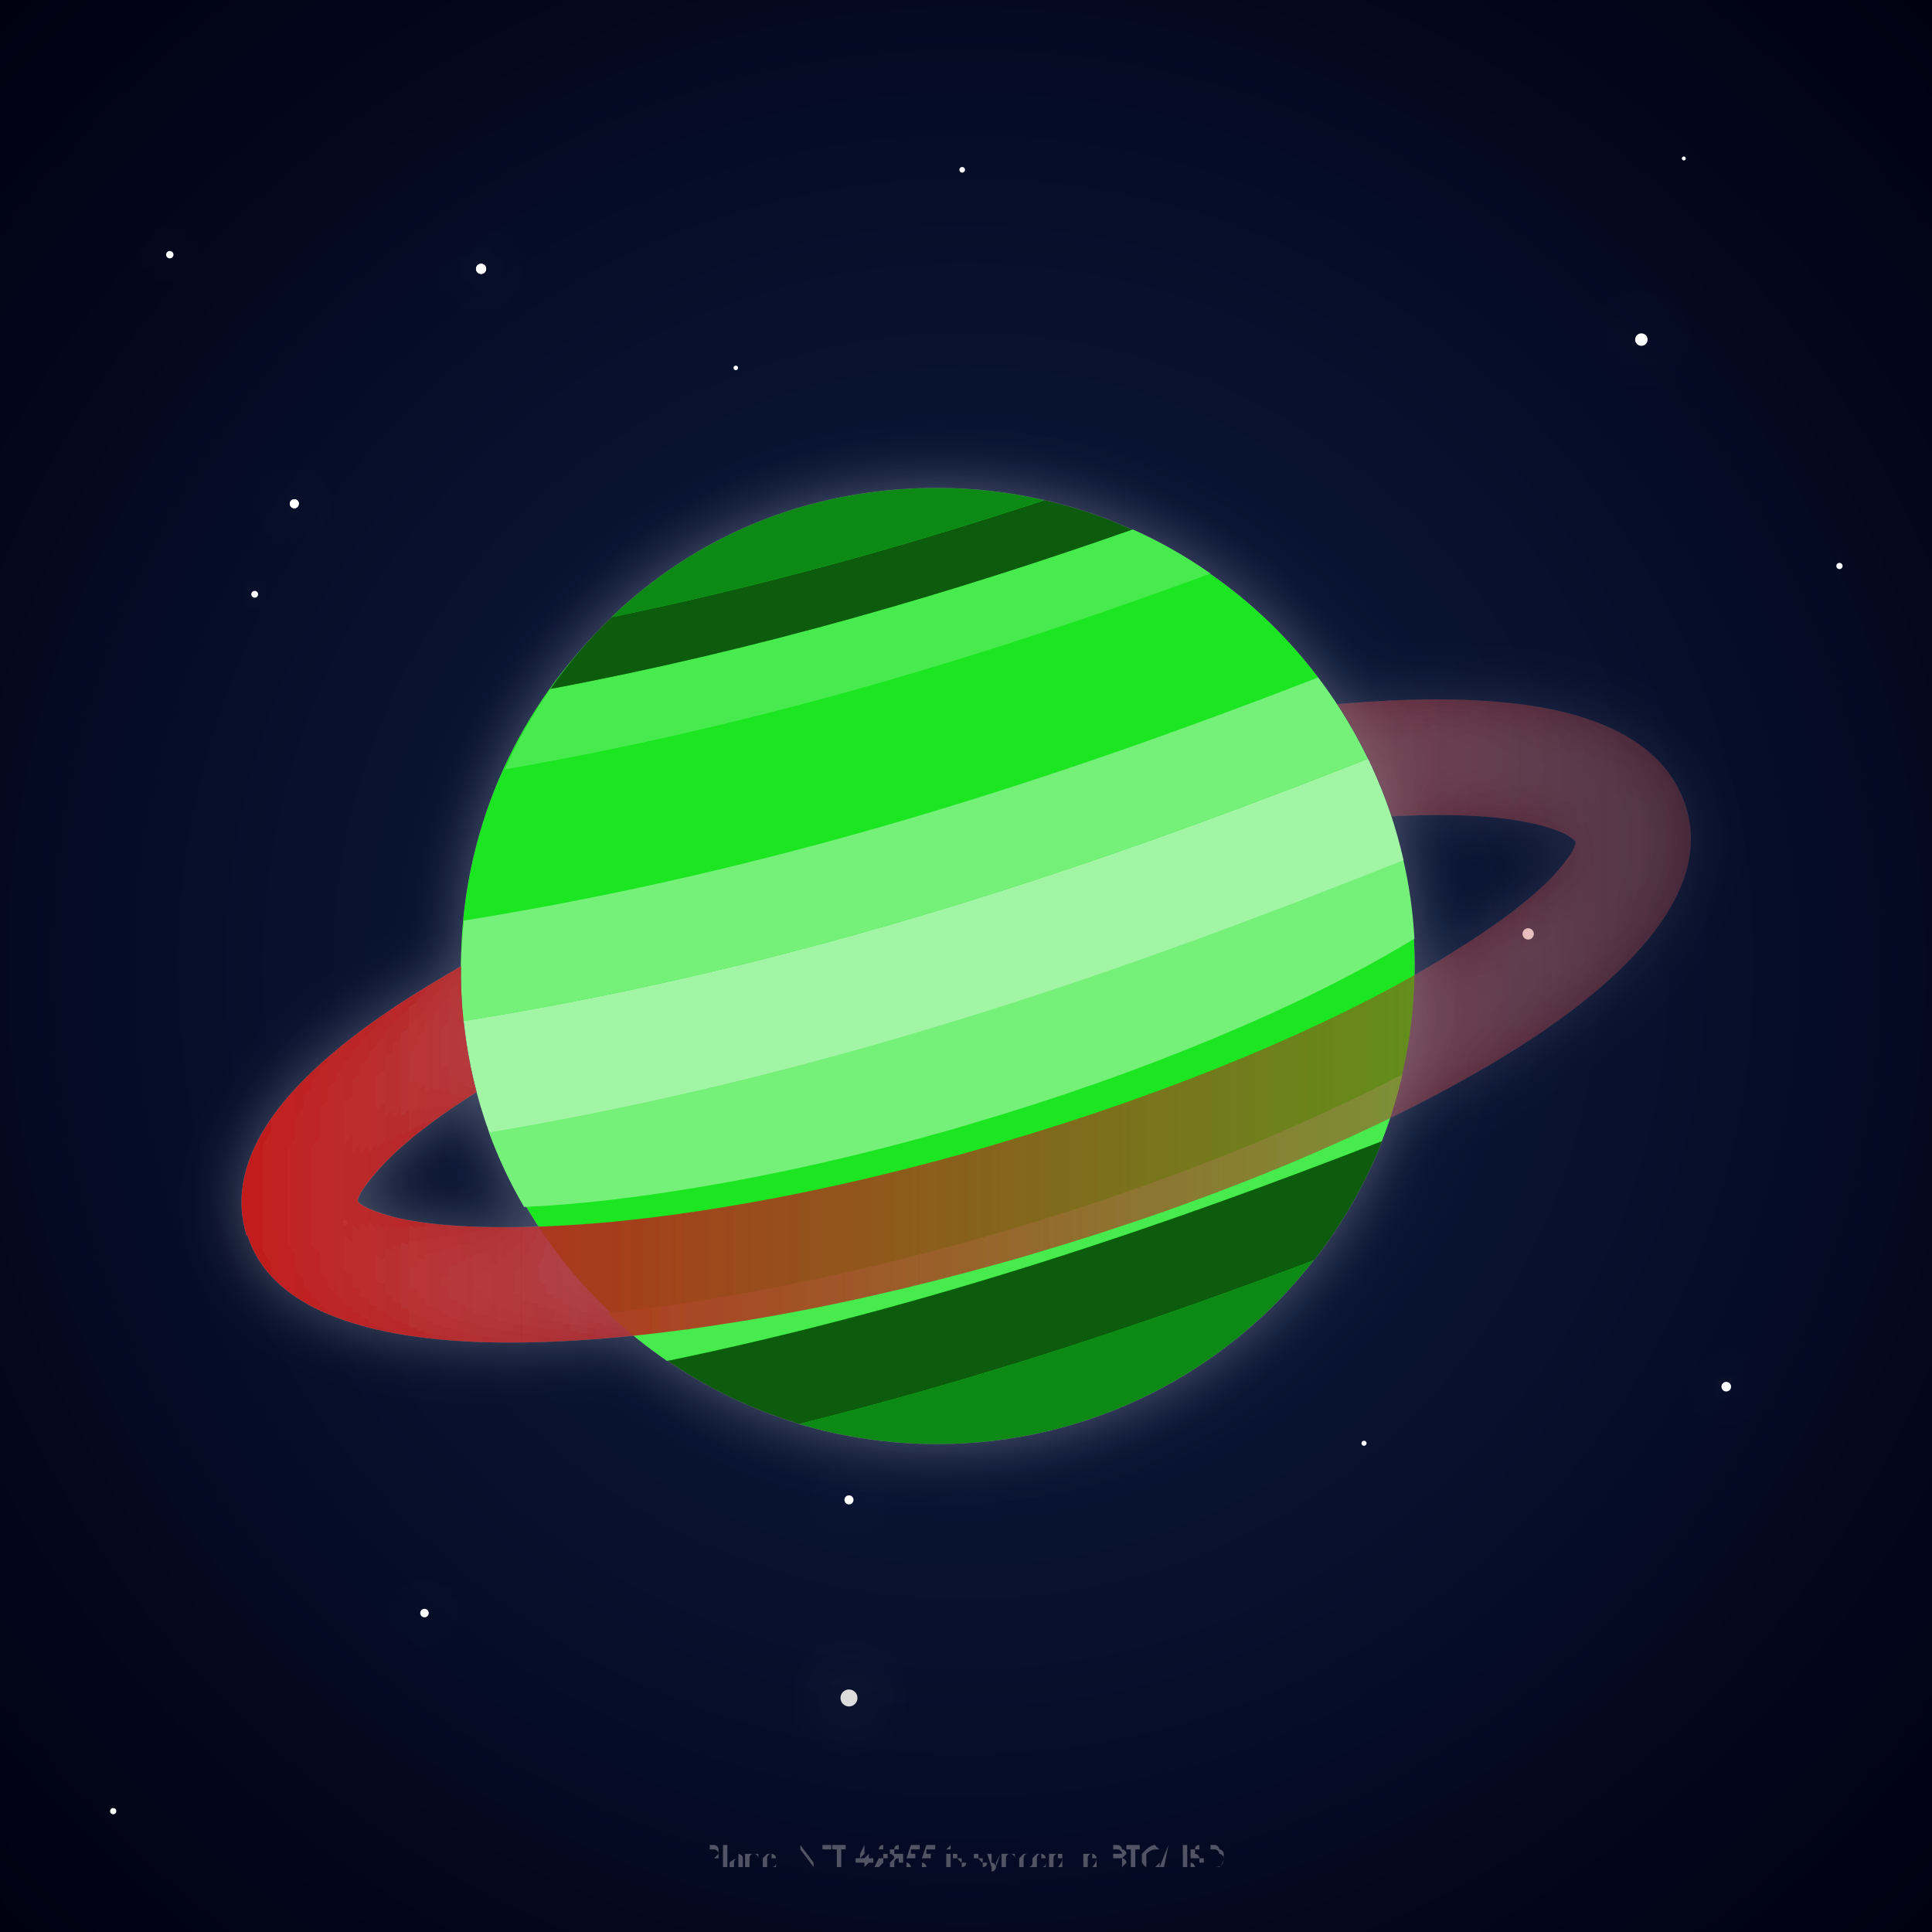
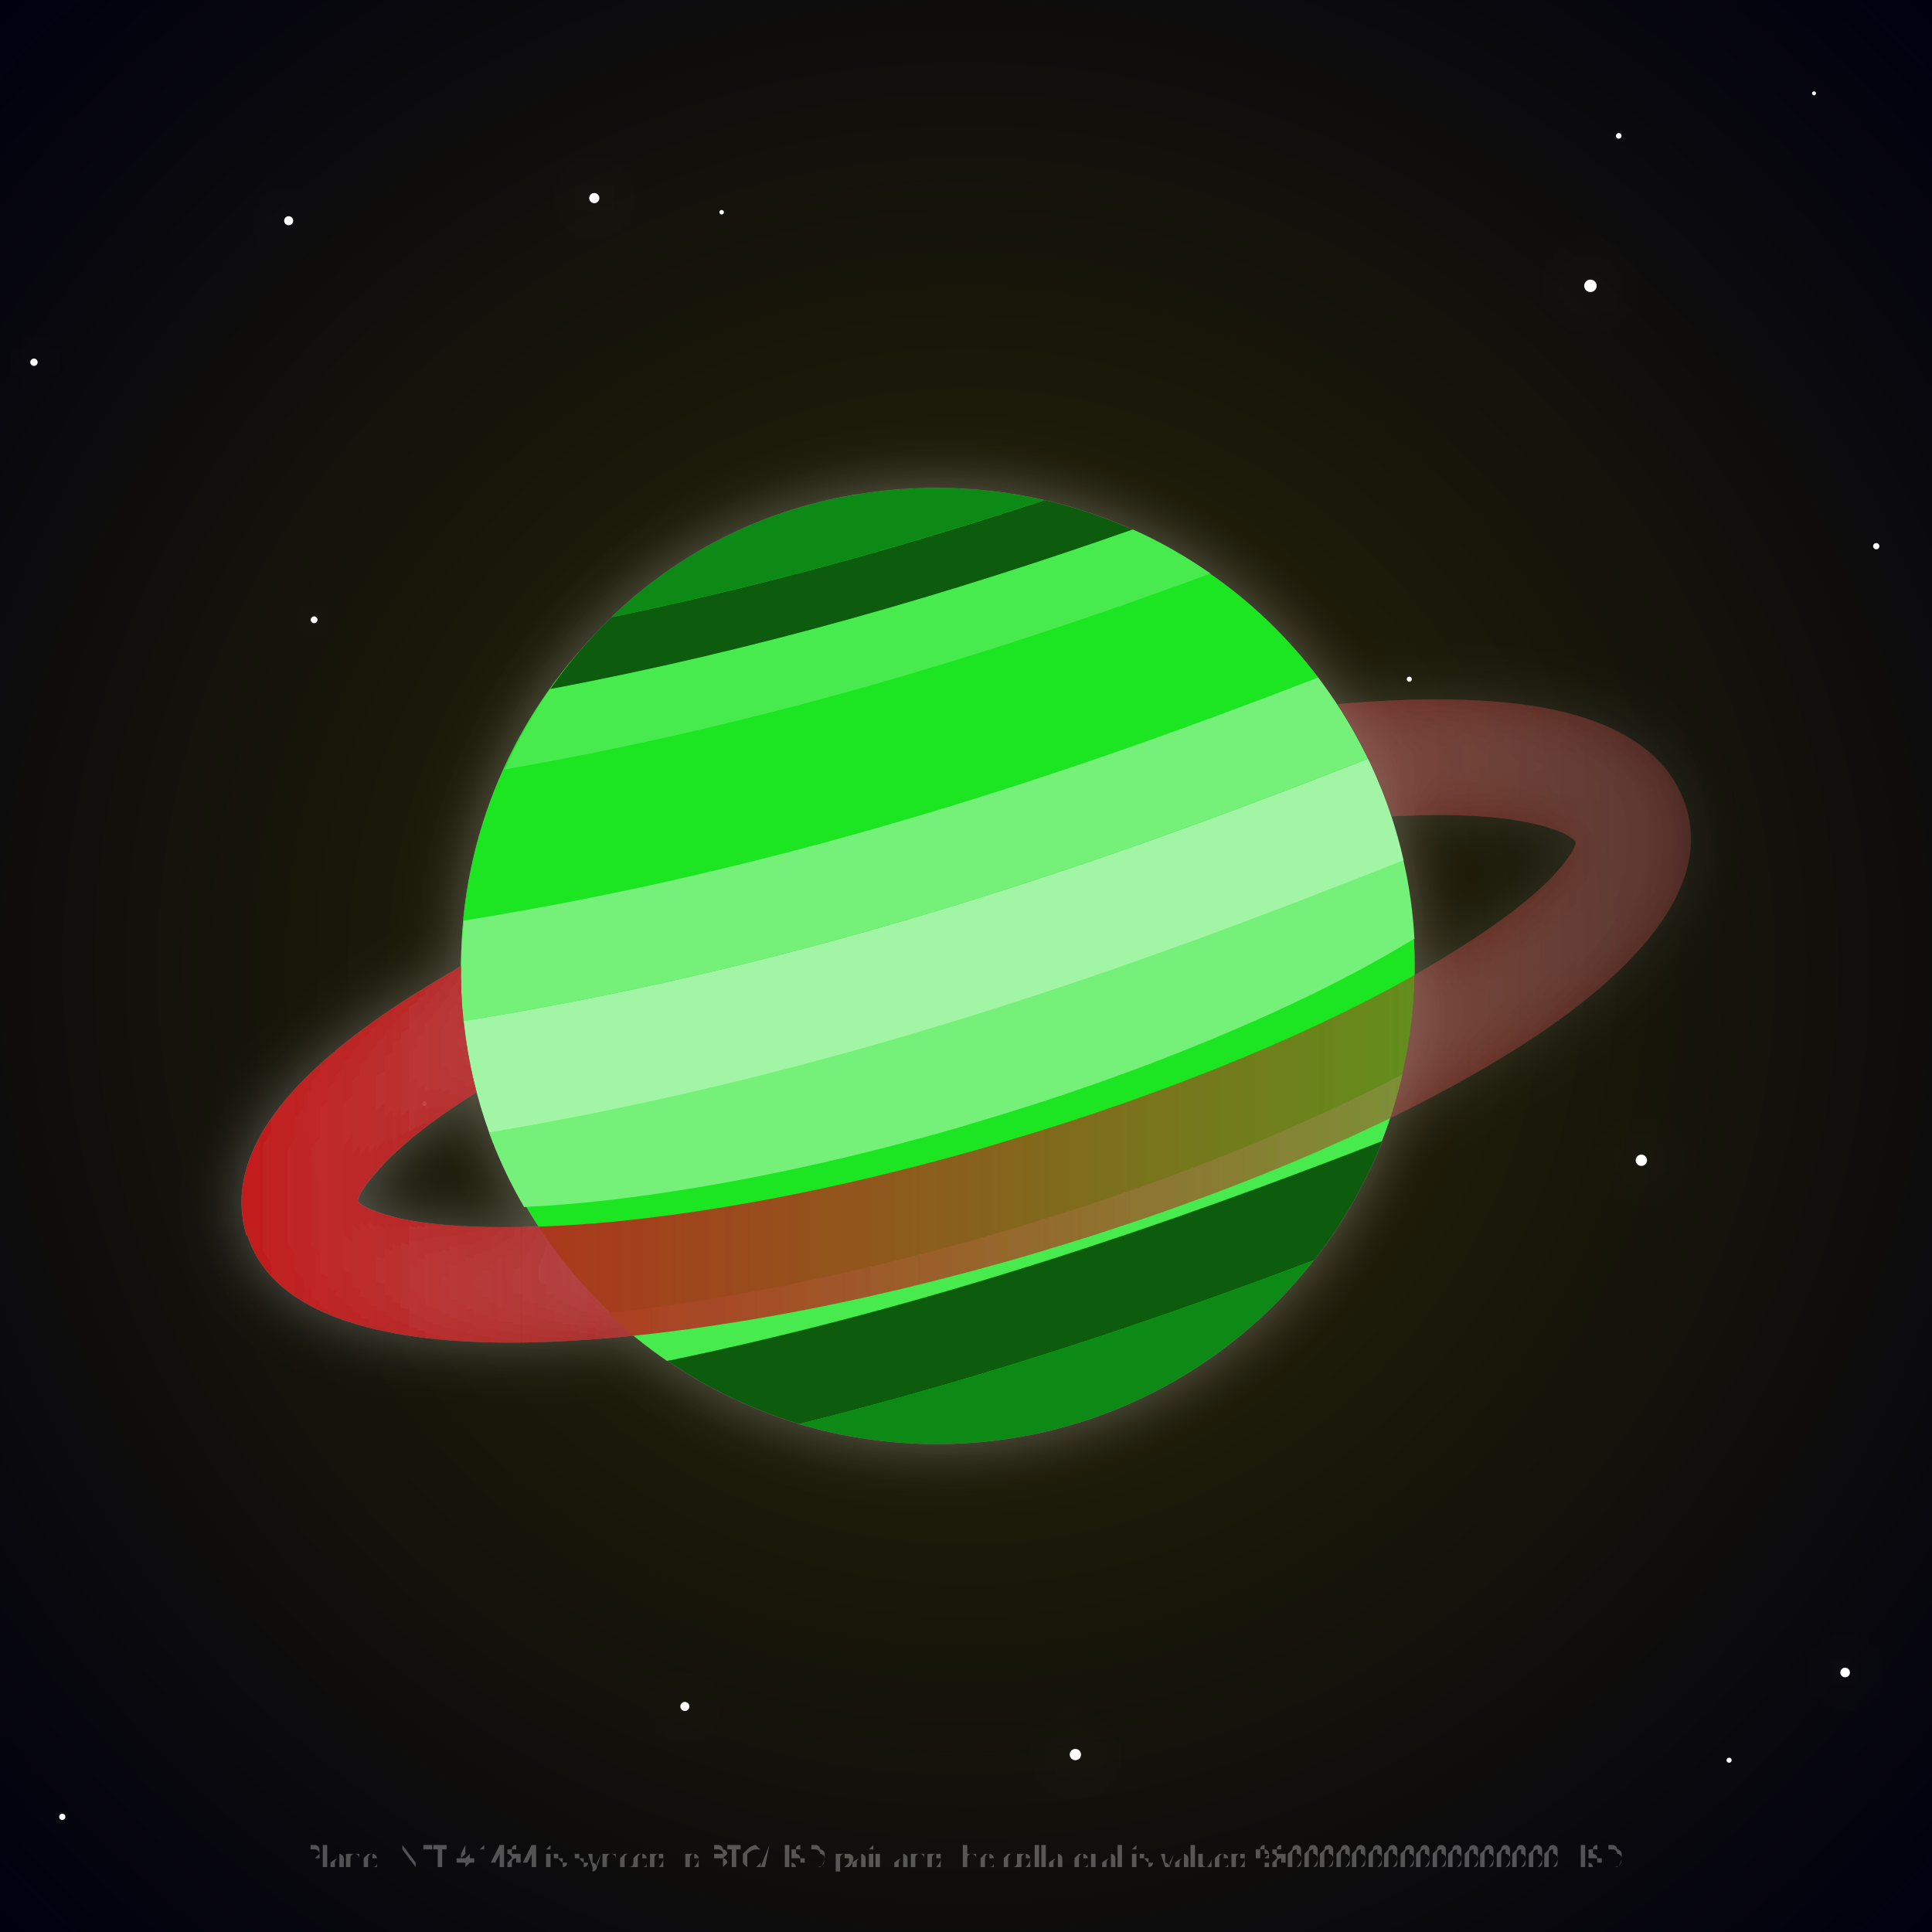
<svg xmlns="http://www.w3.org/2000/svg" width="6.827in" height="6.827in" viewBox="0 0 6.827 6.827" xml:space="preserve" style="shape-rendering:geometricPrecision;text-rendering:geometricPrecision;image-rendering:optimizeQuality;fill-rule:evenodd;clip-rule:evenodd">
  <defs>
-     <style type="text/css">.fil0 { fill: hsl(122, 80%, 50%) }.fil1 { fill: hsl(122, 80%, 30%) }.fil2 { fill: hsl(122, 80%, 20%) }.fil3 { fill: hsl(122, 80%, 60%) }.fil4 { fill: hsl(122, 80%, 70%) }.fil5 { fill: hsl(122, 80%, 80%) }.fil7 { fill: none }</style>
+     <style type="text/css">.fil0{fill:hsl(122,80%,50%)}.fil1{fill:hsl(122,80%,30%)}.fil2{fill:hsl(122,80%,20%)}.fil3{fill:hsl(122,80%,60%)}.fil4{fill:hsl(122,80%,70%)}.fil5{fill:hsl(122,80%,80%)}.fil7{fill:none}</style>
    <linearGradient id="ringGradient" x1="0%" y1="0%" x2="100%" y2="0%">
      <stop offset="0%" stop-color="#c31a1a" />
      <stop offset="100%" stop-color="rgba(195,26,26,0.3)" />
    </linearGradient>
    <radialGradient id="bgGradient" cx="50%" cy="50%" r="70%">
-       <stop offset="0%" stop-color="#0e204a" />
+       <stop offset="0%" stop-color="#2e2b03" />
      <stop offset="100%" stop-color="#000010" />
    </radialGradient>
    <filter id="glow" x="-50%" y="-50%" width="200%" height="200%">
      <feDropShadow dx="0" dy="0" stdDeviation="0.02" flood-color="white" flood-opacity="0.8" />
      <feDropShadow dx="0" dy="0" stdDeviation="0.1" flood-color="white" flood-opacity="0.4" />
    </filter>
    <filter id="glow-planet" x="-10%" y="-10%" width="200%" height="200%">
      <feDropShadow dx="0" dy="0" stdDeviation="0.1" flood-color="#ffffff" flood-opacity="0.3" />
    </filter>
  </defs>
  <rect width="6.827" height="6.827" fill="url(#bgGradient)" />
  <g fill="white" filter="url(#glow)">
-     <circle cx="1.04" cy="1.78" r="0.016">
-       <animate attributeName="opacity" values="0.3;1;0.3" dur="3.1s" repeatCount="indefinite" />
-       <animate attributeName="cx" values="1.04;1.10;1.04" dur="10s" repeatCount="indefinite" />
-       <animate attributeName="cy" values="1.78;1.83;1.78" dur="12s" repeatCount="indefinite" />
+     <circle cx="5.8" cy="4.1" r="0.020">
+       <animate attributeName="opacity" values="0.3;1;0.3" dur="4.1s" repeatCount="indefinite" />
+       <animate attributeName="cx" values="5.8;5.77;5.82;5.85;5.8" dur="14s" repeatCount="indefinite" />
+       <animate attributeName="cy" values="4.1;4.12;4.05;4.08;4.1" dur="16s" repeatCount="indefinite" />
    </circle>
-     <circle cx="3.12" cy="2.03" r="0.013">
-       <animate attributeName="opacity" values="0.3;0.9;0.3" dur="3.6s" repeatCount="indefinite" />
-       <animate attributeName="cx" values="3.12;3.15;3.12" dur="8s" repeatCount="indefinite" />
-       <animate attributeName="cy" values="2.03;2.00;2.03" dur="7s" repeatCount="indefinite" />
+     <circle cx="2.1" cy="0.7" r="0.018">
+       <animate attributeName="opacity" values="0.4;1;0.4" dur="5.1s" repeatCount="indefinite" />
+       <animate attributeName="cx" values="2.1;2.15;2.08;2.13;2.1" dur="10s" repeatCount="indefinite" />
+       <animate attributeName="cy" values="0.7;0.68;0.72;0.69;0.7" dur="9s" repeatCount="indefinite" />
    </circle>
-     <circle cx="5.40" cy="3.30" r="0.020">
-       <animate attributeName="opacity" values="0.3;1;0.3" dur="3.9s" repeatCount="indefinite" />
-       <animate attributeName="cx" values="5.40;5.43;5.40" dur="13s" repeatCount="indefinite" />
-       <animate attributeName="cy" values="3.30;3.35;3.30" dur="15s" repeatCount="indefinite" />
+     <circle cx="1.5" cy="3.9" r="0.008">
+       <animate attributeName="opacity" values="0.4;1;0.4" dur="4.8s" repeatCount="indefinite" />
+       <animate attributeName="cx" values="1.5;1.52;1.47;1.54;1.5" dur="13s" repeatCount="indefinite" />
+       <animate attributeName="cy" values="3.9;3.88;3.94;3.92;3.9" dur="15s" repeatCount="indefinite" />
    </circle>
-     <circle cx="1.70" cy="0.95" r="0.018">
-       <animate attributeName="opacity" values="0.4;1;0.4" dur="4.5s" repeatCount="indefinite" />
-       <animate attributeName="cx" values="1.70;1.68;1.70" dur="9s" repeatCount="indefinite" />
-       <animate attributeName="cy" values="0.95;0.92;0.95" dur="8s" repeatCount="indefinite" />
+     <circle cx="3.8" cy="6.2" r="0.02">
+       <animate attributeName="opacity" values="0.4;1;0.4" dur="5.2s" repeatCount="indefinite" />
+       <animate attributeName="cx" values="3.8;3.05;2.80;3.05;3.8" dur="85s" repeatCount="indefinite" />
+       <animate attributeName="cy" values="6.2;6.15;5.25;6.18;6.2" dur="90s" repeatCount="indefinite" />
    </circle>
-     <circle cx="1.22" cy="4.32" r="0.008">
-       <animate attributeName="opacity" values="0.4;1;0.4" dur="4.5s" repeatCount="indefinite" />
-       <animate attributeName="cx" values="1.70;1.68;1.70" dur="9s" repeatCount="indefinite" />
-       <animate attributeName="cy" values="0.95;0.92;0.95" dur="8s" repeatCount="indefinite" />
-     </circle>
-     <circle cx="3" cy="6" r="0.03" fill="#dcdcdc">
-       <animate attributeName="opacity" values="0.4;1;0.4" dur="4.5s" repeatCount="indefinite" />
-       <animate attributeName="cx" values="4.5;3.4;2.5;3;" dur="100s" repeatCount="indefinite" />
-       <animate attributeName="cy" values="6;5.5;4.0;6.3;6" dur="100s" repeatCount="indefinite" />
-     </circle>
-     <circle cx="1.04" cy="1.78" r="0.016">
+     <circle cx="1.02" cy="0.78" r="0.016">
      <animate attributeName="opacity" values="0.3;1;0.3" dur="3.1s" repeatCount="indefinite" />
    </circle>
-     <circle cx="4.82" cy="5.10" r="0.009">
+     <circle cx="6.11" cy="6.22" r="0.009">
      <animate attributeName="opacity" values="0.2;0.8;0.2" dur="2.5s" repeatCount="indefinite" />
    </circle>
-     <circle cx="5.95" cy="0.56" r="0.007">
+     <circle cx="6.41" cy="0.33" r="0.007">
      <animate attributeName="opacity" values="0.1;0.7;0.1" dur="1.9s" repeatCount="indefinite" />
    </circle>
-     <circle cx="0.40" cy="6.40" r="0.011">
+     <circle cx="0.22" cy="6.42" r="0.011">
      <animate attributeName="opacity" values="0.2;0.7;0.2" dur="2.8s" repeatCount="indefinite" />
    </circle>
-     <circle cx="1.70" cy="0.95" r="0.018">
-       <animate attributeName="opacity" values="0.4;1;0.4" dur="4.5s" repeatCount="indefinite" />
-     </circle>
-     <circle cx="0.90" cy="2.10" r="0.012">
+     <circle cx="1.11" cy="2.19" r="0.012">
      <animate attributeName="opacity" values="0.2;0.9;0.2" dur="3.7s" repeatCount="indefinite" />
    </circle>
-     <circle cx="2.60" cy="1.30" r="0.008">
+     <circle cx="2.55" cy="0.75" r="0.008">
      <animate attributeName="opacity" values="0.1;0.7;0.1" dur="2.1s" repeatCount="indefinite" />
    </circle>
-     <circle cx="6.10" cy="4.90" r="0.017">
+     <circle cx="6.52" cy="5.91" r="0.017">
      <animate attributeName="opacity" values="0.3;1;0.3" dur="4.1s" repeatCount="indefinite" />
    </circle>
-     <circle cx="1.50" cy="5.70" r="0.015">
-       <animate attributeName="opacity" values="0.2;0.9;0.2" dur="3.4s" repeatCount="indefinite" />
-     </circle>
-     <circle cx="3.40" cy="0.60" r="0.010">
+     <circle cx="5.72" cy="0.48" r="0.010">
      <animate attributeName="opacity" values="0.1;0.7;0.1" dur="2.9s" repeatCount="indefinite" />
    </circle>
-     <circle cx="5.80" cy="1.20" r="0.022">
+     <circle cx="5.62" cy="1.01" r="0.022">
      <animate attributeName="opacity" values="0.4;1;0.4" dur="4.8s" repeatCount="indefinite" />
    </circle>
-     <circle cx="0.60" cy="0.90" r="0.013">
+     <circle cx="0.12" cy="1.28" r="0.013">
      <animate attributeName="opacity" values="0.3;0.9;0.3" dur="3.8s" repeatCount="indefinite" />
    </circle>
-     <circle cx="4.30" cy="3.10" r="0.009">
+     <circle cx="4.98" cy="2.40" r="0.009">
      <animate attributeName="opacity" values="0.2;0.7;0.2" dur="2.0s" repeatCount="indefinite" />
    </circle>
-     <circle cx="3.00" cy="5.30" r="0.016">
+     <circle cx="2.42" cy="6.03" r="0.016">
      <animate attributeName="opacity" values="0.3;1;0.3" dur="3.5s" repeatCount="indefinite" />
    </circle>
-     <circle cx="6.50" cy="2.00" r="0.011">
+     <circle cx="6.63" cy="1.93" r="0.011">
      <animate attributeName="opacity" values="0.3;0.8;0.3" dur="3.2s" repeatCount="indefinite" />
    </circle>
  </g>
-   <g id="Layer_x0020_1" filter="url(#glow-planet)">
+   <g filter="url(#glow-planet)">
    <animateTransform attributeName="transform" type="translate" values="0 0; 0.01 -0.01; -0.01 0.01; 0.01 0.01; -0.01 -0.01; 0 0" dur="6s" repeatCount="indefinite" />
    <animateTransform attributeName="transform" additive="sum" type="rotate" values="17 3.413 3.413; 18 3.413 3.413; 17 3.413 3.413; 16 3.413 3.413; 17 3.413 3.413" dur="8s" repeatCount="indefinite" />
-     <circle id="_311091176" class="fil0" cx="3.314" cy="3.413" r="1.685" />
-     <path id="_311091152" class="fil1" d="M2.16 2.181c0.542,-0.112 1.05,-0.255 1.531,-0.414 -0.122,-0.028 -0.249,-0.043 -0.38,-0.043 -0.469,0 -0.862,0.179 -1.151,0.457z" />
-     <path id="_311091656" class="fil2" d="M1.944 2.436c0.744,-0.14 1.424,-0.341 2.059,-0.564 -0.099,-0.045 -0.203,-0.08 -0.311,-0.105 -0.481,0.159 -0.989,0.302 -1.531,0.414 -0.081,0.078 -0.153,0.163 -0.217,0.255z" />
-     <path id="_311091560" class="fil3" d="M1.784 2.719c0.917,-0.159 1.737,-0.413 2.494,-0.692 -0.086,-0.06 -0.178,-0.113 -0.275,-0.156 -0.635,0.223 -1.315,0.424 -2.059,0.564 -0.062,0.089 -0.116,0.184 -0.16,0.284z" />
-     <path id="_311091080" class="fil0" d="M4.658 2.394c-0.107,-0.141 -0.235,-0.265 -0.381,-0.366 -0.757,0.279 -1.576,0.533 -2.494,0.692 -0.076,0.169 -0.125,0.349 -0.145,0.534 1.134,-0.182 2.119,-0.511 3.019,-0.859z" />
-     <path id="_311090888" class="fil4" d="M4.834 2.681c-0.029,-0.059 -0.061,-0.117 -0.096,-0.172 -0.025,-0.039 -0.052,-0.078 -0.08,-0.115 -0.9,0.348 -1.885,0.677 -3.019,0.859 -0.005,0.05 -0.009,0.1 -0.01,0.15 -0.001,0.068 0.001,0.137 0.008,0.205 0.021,-0.003 0.041,-0.007 0.062,-0.01 1.148,-0.19 2.143,-0.53 3.053,-0.885 0.027,-0.011 0.054,-0.021 0.081,-0.032z" />
-     <path id="_311090600" class="fil5" d="M4.96 3.041c-0.026,-0.116 -0.064,-0.227 -0.113,-0.333 -0.004,-0.009 -0.008,-0.018 -0.013,-0.027 -0.027,0.011 -0.054,0.021 -0.081,0.032 -0.91,0.355 -1.905,0.695 -3.053,0.885 -0.021,0.003 -0.041,0.007 -0.062,0.01 0.001,0.008 0.002,0.016 0.003,0.024 0.015,0.125 0.044,0.25 0.088,0.371 1.223,-0.205 2.273,-0.581 3.231,-0.962z" />
-     <path id="_311090456" class="fil4" d="M4.998 3.318c-0.005,-0.095 -0.018,-0.188 -0.039,-0.278 -0.958,0.381 -2.008,0.756 -3.231,0.962 0.033,0.09 0.074,0.178 0.124,0.263 0.203,-0.009 0.407,-0.035 0.606,-0.068 0.292,-0.048 0.582,-0.115 0.867,-0.195 0.036,-0.01 0.071,-0.02 0.106,-0.031 0.297,-0.087 0.592,-0.19 0.878,-0.31 0.234,-0.098 0.468,-0.21 0.684,-0.341l0.004 -0.002z" />
-     <path id="_311090768" class="fil3" d="M4.466 4.026c-0.301,0.126 -0.61,0.234 -0.923,0.326 -0.037,0.011 -0.074,0.022 -0.111,0.032 -0.3,0.084 -0.606,0.154 -0.914,0.205 -0.122,0.02 -0.246,0.037 -0.37,0.051 0.065,0.062 0.135,0.118 0.209,0.169 0.93,-0.193 1.759,-0.479 2.526,-0.777 0.03,-0.076 0.054,-0.155 0.073,-0.236 -0.16,0.084 -0.326,0.16 -0.491,0.23z" />
-     <path id="_311090216" class="fil2" d="M4.644 4.453c0.099,-0.127 0.181,-0.269 0.241,-0.421 -0.768,0.298 -1.596,0.584 -2.526,0.777 0.141,0.097 0.298,0.172 0.465,0.223 0.651,-0.162 1.253,-0.365 1.82,-0.579z" />
+     <circle class="fil0" cx="3.314" cy="3.413" r="1.685" />
+     <path class="fil1" d="M2.16 2.181c0.542,-0.112 1.05,-0.255 1.531,-0.414 -0.122,-0.028 -0.249,-0.043 -0.38,-0.043 -0.469,0 -0.862,0.179 -1.151,0.457z" />
+     <path class="fil2" d="M1.944 2.436c0.744,-0.14 1.424,-0.341 2.059,-0.564 -0.099,-0.045 -0.203,-0.08 -0.311,-0.105 -0.481,0.159 -0.989,0.302 -1.531,0.414 -0.081,0.078 -0.153,0.163 -0.217,0.255z" />
+     <path class="fil3" d="M1.784 2.719c0.917,-0.159 1.737,-0.413 2.494,-0.692 -0.086,-0.06 -0.178,-0.113 -0.275,-0.156 -0.635,0.223 -1.315,0.424 -2.059,0.564 -0.062,0.089 -0.116,0.184 -0.16,0.284z" />
+     <path class="fil0" d="M4.658 2.394c-0.107,-0.141 -0.235,-0.265 -0.381,-0.366 -0.757,0.279 -1.576,0.533 -2.494,0.692 -0.076,0.169 -0.125,0.349 -0.145,0.534 1.134,-0.182 2.119,-0.511 3.019,-0.859z" />
+     <path class="fil4" d="M4.834 2.681c-0.029,-0.059 -0.061,-0.117 -0.096,-0.172 -0.025,-0.039 -0.052,-0.078 -0.08,-0.115 -0.9,0.348 -1.885,0.677 -3.019,0.859 -0.005,0.05 -0.009,0.1 -0.01,0.15 -0.001,0.068 0.001,0.137 0.008,0.205 0.021,-0.003 0.041,-0.007 0.062,-0.01 1.148,-0.19 2.143,-0.53 3.053,-0.885 0.027,-0.011 0.054,-0.021 0.081,-0.032z" />
+     <path class="fil5" d="M4.96 3.041c-0.026,-0.116 -0.064,-0.227 -0.113,-0.333 -0.004,-0.009 -0.008,-0.018 -0.013,-0.027 -0.027,0.011 -0.054,0.021 -0.081,0.032 -0.91,0.355 -1.905,0.695 -3.053,0.885 -0.021,0.003 -0.041,0.007 -0.062,0.01 0.001,0.008 0.002,0.016 0.003,0.024 0.015,0.125 0.044,0.25 0.088,0.371 1.223,-0.205 2.273,-0.581 3.231,-0.962z" />
+     <path class="fil4" d="M4.998 3.318c-0.005,-0.095 -0.018,-0.188 -0.039,-0.278 -0.958,0.381 -2.008,0.756 -3.231,0.962 0.033,0.09 0.074,0.178 0.124,0.263 0.203,-0.009 0.407,-0.035 0.606,-0.068 0.292,-0.048 0.582,-0.115 0.867,-0.195 0.036,-0.01 0.071,-0.02 0.106,-0.031 0.297,-0.087 0.592,-0.19 0.878,-0.31 0.234,-0.098 0.468,-0.21 0.684,-0.341l0.004 -0.002z" />
+     <path class="fil3" d="M4.466 4.026c-0.301,0.126 -0.61,0.234 -0.923,0.326 -0.037,0.011 -0.074,0.022 -0.111,0.032 -0.3,0.084 -0.606,0.154 -0.914,0.205 -0.122,0.02 -0.246,0.037 -0.37,0.051 0.065,0.062 0.135,0.118 0.209,0.169 0.93,-0.193 1.759,-0.479 2.526,-0.777 0.03,-0.076 0.054,-0.155 0.073,-0.236 -0.16,0.084 -0.326,0.16 -0.491,0.23z" />
+     <path class="fil2" d="M4.644 4.453c0.099,-0.127 0.181,-0.269 0.241,-0.421 -0.768,0.298 -1.596,0.584 -2.526,0.777 0.141,0.097 0.298,0.172 0.465,0.223 0.651,-0.162 1.253,-0.365 1.82,-0.579z" />
    <path id="_311090624" class="fil1" d="M3.311 5.103c0.541,0 1.023,-0.254 1.332,-0.65 -0.567,0.214 -1.169,0.417 -1.82,0.579 0.154,0.046 0.318,0.071 0.488,0.071z" />
-     <path id="_311090360" fill="url(#ringGradient)" d="M0.872 4.367l-0.001 -0.002 -0.007 -0.025 0 -0.002c-0.049,-0.204 0.079,-0.394 0.218,-0.531 0.143,-0.142 0.325,-0.263 0.498,-0.364l0.049 -0.029c-0.001,0.064 0.002,0.129 0.009,0.193 0.001,0.008 0.002,0.016 0.003,0.024 0.009,0.076 0.023,0.153 0.043,0.228 -0.109,0.069 -0.223,0.149 -0.313,0.239 -0.023,0.023 -0.104,0.109 -0.107,0.146 0.016,0.027 0.117,0.054 0.142,0.06 0.136,0.03 0.295,0.034 0.435,0.032 0.24,-0.004 0.484,-0.032 0.72,-0.071 0.292,-0.048 0.582,-0.115 0.866,-0.195 0.036,-0.01 0.071,-0.02 0.106,-0.031 0.297,-0.087 0.592,-0.19 0.877,-0.309 0.233,-0.098 0.467,-0.209 0.684,-0.341 0.128,-0.078 0.273,-0.173 0.38,-0.279 0.019,-0.019 0.098,-0.105 0.093,-0.136 -0.005,-0.009 -0.031,-0.024 -0.039,-0.028 -0.044,-0.021 -0.099,-0.034 -0.146,-0.043 -0.137,-0.025 -0.289,-0.026 -0.428,-0.02 -0.012,0 -0.024,0.001 -0.036,0.002 -0.02,-0.06 -0.043,-0.119 -0.07,-0.177 -0.004,-0.009 -0.008,-0.018 -0.013,-0.027 -0.029,-0.059 -0.061,-0.117 -0.096,-0.172 -0.005,-0.007 -0.009,-0.014 -0.014,-0.021l0.052 -0.004c0.018,-0.001 0.036,-0.003 0.054,-0.004 0.202,-0.013 0.423,-0.015 0.623,0.021 0.213,0.039 0.443,0.134 0.507,0.362 0.104,0.369 -0.392,0.716 -0.655,0.875 -0.233,0.141 -0.483,0.261 -0.734,0.367 -0.301,0.126 -0.611,0.234 -0.923,0.326 -0.037,0.011 -0.074,0.022 -0.111,0.032 -0.3,0.084 -0.606,0.155 -0.914,0.205 -0.256,0.042 -0.518,0.072 -0.777,0.076 -0.298,0.004 -0.86,-0.027 -0.972,-0.377z" />
+     <path fill="url(#ringGradient)" d="M0.872 4.367l-0.001 -0.002 -0.007 -0.025 0 -0.002c-0.049,-0.204 0.079,-0.394 0.218,-0.531 0.143,-0.142 0.325,-0.263 0.498,-0.364l0.049 -0.029c-0.001,0.064 0.002,0.129 0.009,0.193 0.001,0.008 0.002,0.016 0.003,0.024 0.009,0.076 0.023,0.153 0.043,0.228 -0.109,0.069 -0.223,0.149 -0.313,0.239 -0.023,0.023 -0.104,0.109 -0.107,0.146 0.016,0.027 0.117,0.054 0.142,0.06 0.136,0.03 0.295,0.034 0.435,0.032 0.24,-0.004 0.484,-0.032 0.72,-0.071 0.292,-0.048 0.582,-0.115 0.866,-0.195 0.036,-0.01 0.071,-0.02 0.106,-0.031 0.297,-0.087 0.592,-0.19 0.877,-0.309 0.233,-0.098 0.467,-0.209 0.684,-0.341 0.128,-0.078 0.273,-0.173 0.38,-0.279 0.019,-0.019 0.098,-0.105 0.093,-0.136 -0.005,-0.009 -0.031,-0.024 -0.039,-0.028 -0.044,-0.021 -0.099,-0.034 -0.146,-0.043 -0.137,-0.025 -0.289,-0.026 -0.428,-0.02 -0.012,0 -0.024,0.001 -0.036,0.002 -0.02,-0.06 -0.043,-0.119 -0.07,-0.177 -0.004,-0.009 -0.008,-0.018 -0.013,-0.027 -0.029,-0.059 -0.061,-0.117 -0.096,-0.172 -0.005,-0.007 -0.009,-0.014 -0.014,-0.021l0.052 -0.004c0.018,-0.001 0.036,-0.003 0.054,-0.004 0.202,-0.013 0.423,-0.015 0.623,0.021 0.213,0.039 0.443,0.134 0.507,0.362 0.104,0.369 -0.392,0.716 -0.655,0.875 -0.233,0.141 -0.483,0.261 -0.734,0.367 -0.301,0.126 -0.611,0.234 -0.923,0.326 -0.037,0.011 -0.074,0.022 -0.111,0.032 -0.3,0.084 -0.606,0.155 -0.914,0.205 -0.256,0.042 -0.518,0.072 -0.777,0.076 -0.298,0.004 -0.86,-0.027 -0.972,-0.377z" />
    <animate attributeName="cx" values="1.04;2.10;3.04" dur="10s" repeatCount="indefinite" />
  </g>
-   <text x="50%" y="6.6" text-anchor="middle" font-size="0.1" fill="rgba(255,255,255,0.299)" font-family="sans-serif">Planet NFT #2855 is synced to BTC/USD</text>
+   <text x="50%" y="6.6" text-anchor="middle" font-size="0.1" fill="rgba(255,255,255,0.299)" font-family="sans-serif">Planet NFT #1484 is synced to BTC/USD pair and the collateral is valued 9800000000000000000 USD</text>
  <rect class="fil7" width="6.827" height="6.827" />
</svg>
